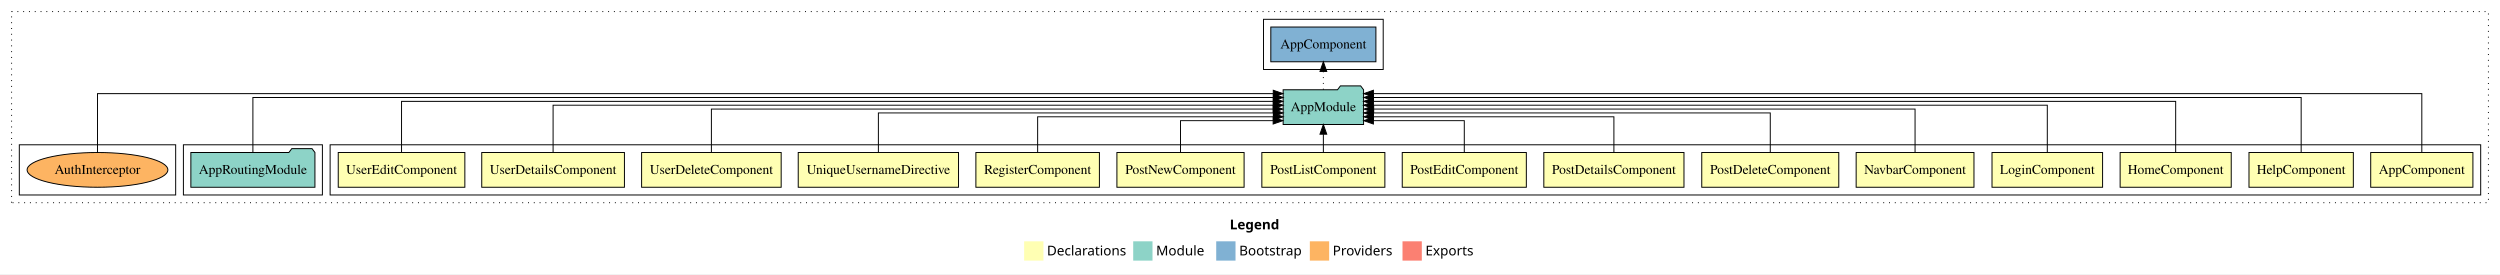
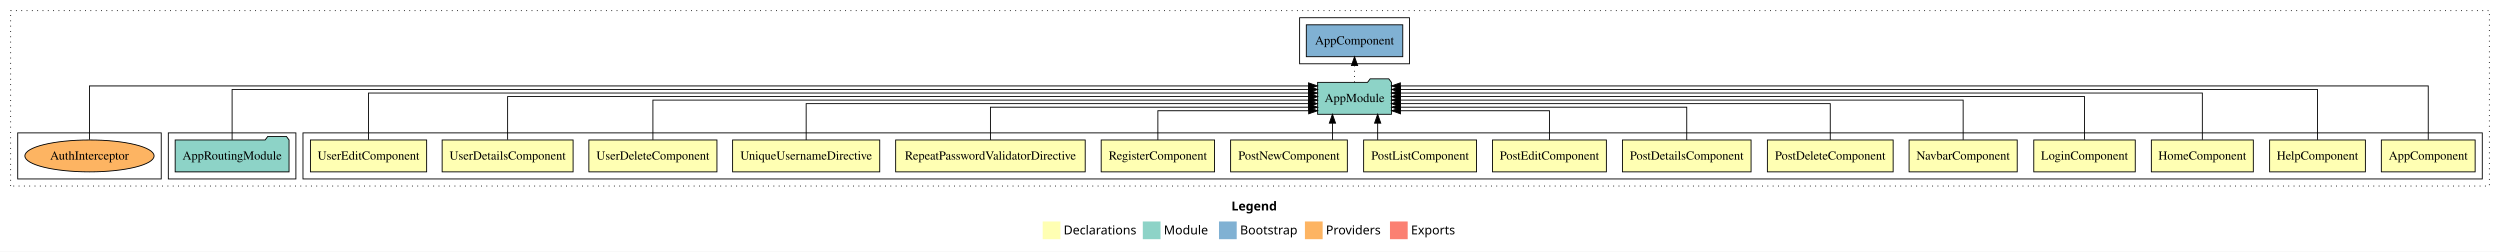
- <svg xmlns="http://www.w3.org/2000/svg" width="2590pt" height="284pt" viewBox="0.00 0.00 2590.00 284.00">
+ <svg xmlns="http://www.w3.org/2000/svg" width="2822pt" height="284pt" viewBox="0.00 0.00 2822.00 284.00">
  <g id="graph0" class="graph" transform="scale(1 1) rotate(0) translate(4 280)">
-     <polygon fill="white" stroke="transparent" points="-4,4 -4,-280 2586,-280 2586,4 -4,4" />
-     <text text-anchor="start" x="1270.01" y="-42.4" font-family="sans-serif" font-weight="bold" font-size="14.00">Legend</text>
-     <polygon fill="#ffffb3" stroke="transparent" points="1057,-10 1057,-30 1077,-30 1077,-10 1057,-10" />
-     <text text-anchor="start" x="1080.63" y="-15.4" font-family="sans-serif" font-size="14.00">  Declarations</text>
-     <polygon fill="#8dd3c7" stroke="transparent" points="1170,-10 1170,-30 1190,-30 1190,-10 1170,-10" />
-     <text text-anchor="start" x="1193.73" y="-15.4" font-family="sans-serif" font-size="14.00">  Module</text>
-     <polygon fill="#80b1d3" stroke="transparent" points="1256,-10 1256,-30 1276,-30 1276,-10 1256,-10" />
-     <text text-anchor="start" x="1279.78" y="-15.4" font-family="sans-serif" font-size="14.00">  Bootstrap</text>
-     <polygon fill="#fdb462" stroke="transparent" points="1353,-10 1353,-30 1373,-30 1373,-10 1353,-10" />
-     <text text-anchor="start" x="1376.67" y="-15.4" font-family="sans-serif" font-size="14.00">  Providers</text>
-     <polygon fill="#fb8072" stroke="transparent" points="1449,-10 1449,-30 1469,-30 1469,-10 1449,-10" />
-     <text text-anchor="start" x="1472.73" y="-15.4" font-family="sans-serif" font-size="14.00">  Exports</text>
+     <polygon fill="white" stroke="transparent" points="-4,4 -4,-280 2818,-280 2818,4 -4,4" />
+     <text text-anchor="start" x="1386.01" y="-42.4" font-family="sans-serif" font-weight="bold" font-size="14.00">Legend</text>
+     <polygon fill="#ffffb3" stroke="transparent" points="1173,-10 1173,-30 1193,-30 1193,-10 1173,-10" />
+     <text text-anchor="start" x="1196.63" y="-15.4" font-family="sans-serif" font-size="14.00">  Declarations</text>
+     <polygon fill="#8dd3c7" stroke="transparent" points="1286,-10 1286,-30 1306,-30 1306,-10 1286,-10" />
+     <text text-anchor="start" x="1309.73" y="-15.4" font-family="sans-serif" font-size="14.00">  Module</text>
+     <polygon fill="#80b1d3" stroke="transparent" points="1372,-10 1372,-30 1392,-30 1392,-10 1372,-10" />
+     <text text-anchor="start" x="1395.78" y="-15.4" font-family="sans-serif" font-size="14.00">  Bootstrap</text>
+     <polygon fill="#fdb462" stroke="transparent" points="1469,-10 1469,-30 1489,-30 1489,-10 1469,-10" />
+     <text text-anchor="start" x="1492.67" y="-15.4" font-family="sans-serif" font-size="14.00">  Providers</text>
+     <polygon fill="#fb8072" stroke="transparent" points="1565,-10 1565,-30 1585,-30 1585,-10 1565,-10" />
+     <text text-anchor="start" x="1588.73" y="-15.4" font-family="sans-serif" font-size="14.00">  Exports</text>
    <g id="clust1" class="cluster">
-       <polygon fill="none" stroke="black" stroke-dasharray="1,5" points="8,-70 8,-268 2574,-268 2574,-70 8,-70" />
+       <polygon fill="none" stroke="black" stroke-dasharray="1,5" points="8,-70 8,-268 2806,-268 2806,-70 8,-70" />
    </g>
    <g id="clust2" class="cluster">
-       <polygon fill="none" stroke="black" points="338,-78 338,-130 2566,-130 2566,-78 338,-78" />
+       <polygon fill="none" stroke="black" points="338,-78 338,-130 2798,-130 2798,-78 338,-78" />
    </g>
-     <g id="clust18" class="cluster">
+     <g id="clust19" class="cluster">
      <polygon fill="none" stroke="black" points="186,-78 186,-130 330,-130 330,-78 186,-78" />
    </g>
-     <g id="clust20" class="cluster">
-       <polygon fill="none" stroke="black" points="1305,-208 1305,-260 1429,-260 1429,-208 1305,-208" />
+     <g id="clust21" class="cluster">
+       <polygon fill="none" stroke="black" points="1463,-208 1463,-260 1587,-260 1587,-208 1463,-208" />
    </g>
-     <g id="clust21" class="cluster">
+     <g id="clust22" class="cluster">
      <polygon fill="none" stroke="black" points="16,-78 16,-130 178,-130 178,-78 16,-78" />
    </g>
    <g id="node1" class="node">
-       <polygon fill="#ffffb3" stroke="black" points="2557.94,-122 2452.06,-122 2452.06,-86 2557.94,-86 2557.94,-122" />
-       <text text-anchor="middle" x="2505" y="-99.8" font-family="Times,serif" font-size="14.00">AppComponent</text>
+       <polygon fill="#ffffb3" stroke="black" points="2789.94,-122 2684.06,-122 2684.06,-86 2789.94,-86 2789.94,-122" />
+       <text text-anchor="middle" x="2737" y="-99.8" font-family="Times,serif" font-size="14.00">AppComponent</text>
    </g>
-     <g id="node16" class="node">
-       <polygon fill="#8dd3c7" stroke="black" points="1408.66,-187 1405.66,-191 1384.66,-191 1381.66,-187 1325.34,-187 1325.34,-151 1408.66,-151 1408.66,-187" />
-       <text text-anchor="middle" x="1367" y="-164.8" font-family="Times,serif" font-size="14.00">AppModule</text>
+     <g id="node17" class="node">
+       <polygon fill="#8dd3c7" stroke="black" points="1566.66,-187 1563.66,-191 1542.66,-191 1539.66,-187 1483.34,-187 1483.34,-151 1566.66,-151 1566.66,-187" />
+       <text text-anchor="middle" x="1525" y="-164.8" font-family="Times,serif" font-size="14.00">AppModule</text>
    </g>
    <g id="edge1" class="edge">
-       <path fill="none" stroke="black" d="M2505,-122.32C2505,-145.66 2505,-183 2505,-183 2505,-183 1418.85,-183 1418.85,-183" />
-       <polygon fill="black" stroke="black" points="1418.85,-179.5 1408.85,-183 1418.85,-186.5 1418.85,-179.5" />
+       <path fill="none" stroke="black" d="M2737,-122.32C2737,-145.66 2737,-183 2737,-183 2737,-183 1576.72,-183 1576.72,-183" />
+       <polygon fill="black" stroke="black" points="1576.72,-179.5 1566.72,-183 1576.72,-186.5 1576.72,-179.5" />
    </g>
    <g id="node2" class="node">
-       <polygon fill="#ffffb3" stroke="black" points="2434.05,-122 2325.95,-122 2325.95,-86 2434.05,-86 2434.05,-122" />
-       <text text-anchor="middle" x="2380" y="-99.8" font-family="Times,serif" font-size="14.00">HelpComponent</text>
+       <polygon fill="#ffffb3" stroke="black" points="2666.05,-122 2557.95,-122 2557.95,-86 2666.05,-86 2666.05,-122" />
+       <text text-anchor="middle" x="2612" y="-99.8" font-family="Times,serif" font-size="14.00">HelpComponent</text>
    </g>
    <g id="edge2" class="edge">
-       <path fill="none" stroke="black" d="M2380,-122.16C2380,-144.35 2380,-179 2380,-179 2380,-179 1418.92,-179 1418.92,-179" />
-       <polygon fill="black" stroke="black" points="1418.92,-175.5 1408.92,-179 1418.92,-182.5 1418.92,-175.5" />
+       <path fill="none" stroke="black" d="M2612,-122.16C2612,-144.35 2612,-179 2612,-179 2612,-179 1576.95,-179 1576.95,-179" />
+       <polygon fill="black" stroke="black" points="1576.95,-175.5 1566.95,-179 1576.95,-182.5 1576.95,-175.5" />
    </g>
    <g id="node3" class="node">
-       <polygon fill="#ffffb3" stroke="black" points="2307.55,-122 2192.45,-122 2192.45,-86 2307.55,-86 2307.55,-122" />
-       <text text-anchor="middle" x="2250" y="-99.8" font-family="Times,serif" font-size="14.00">HomeComponent</text>
+       <polygon fill="#ffffb3" stroke="black" points="2539.55,-122 2424.45,-122 2424.45,-86 2539.55,-86 2539.55,-122" />
+       <text text-anchor="middle" x="2482" y="-99.8" font-family="Times,serif" font-size="14.00">HomeComponent</text>
    </g>
    <g id="edge3" class="edge">
-       <path fill="none" stroke="black" d="M2250,-122.28C2250,-143.32 2250,-175 2250,-175 2250,-175 1418.7,-175 1418.7,-175" />
-       <polygon fill="black" stroke="black" points="1418.7,-171.5 1408.7,-175 1418.7,-178.5 1418.7,-171.5" />
+       <path fill="none" stroke="black" d="M2482,-122.28C2482,-143.32 2482,-175 2482,-175 2482,-175 1576.74,-175 1576.74,-175" />
+       <polygon fill="black" stroke="black" points="1576.74,-171.5 1566.74,-175 1576.74,-178.5 1576.74,-171.5" />
    </g>
    <g id="node4" class="node">
-       <polygon fill="#ffffb3" stroke="black" points="2174.28,-122 2059.72,-122 2059.72,-86 2174.28,-86 2174.28,-122" />
-       <text text-anchor="middle" x="2117" y="-99.8" font-family="Times,serif" font-size="14.00">LoginComponent</text>
+       <polygon fill="#ffffb3" stroke="black" points="2406.28,-122 2291.72,-122 2291.72,-86 2406.28,-86 2406.28,-122" />
+       <text text-anchor="middle" x="2349" y="-99.8" font-family="Times,serif" font-size="14.00">LoginComponent</text>
    </g>
    <g id="edge4" class="edge">
-       <path fill="none" stroke="black" d="M2117,-122.31C2117,-142.15 2117,-171 2117,-171 2117,-171 1418.66,-171 1418.66,-171" />
-       <polygon fill="black" stroke="black" points="1418.66,-167.5 1408.66,-171 1418.66,-174.5 1418.66,-167.5" />
+       <path fill="none" stroke="black" d="M2349,-122.31C2349,-142.15 2349,-171 2349,-171 2349,-171 1576.71,-171 1576.71,-171" />
+       <polygon fill="black" stroke="black" points="1576.71,-167.5 1566.71,-171 1576.71,-174.5 1576.71,-167.5" />
    </g>
    <g id="node5" class="node">
-       <polygon fill="#ffffb3" stroke="black" points="2041.03,-122 1918.97,-122 1918.97,-86 2041.03,-86 2041.03,-122" />
-       <text text-anchor="middle" x="1980" y="-99.8" font-family="Times,serif" font-size="14.00">NavbarComponent</text>
+       <polygon fill="#ffffb3" stroke="black" points="2273.03,-122 2150.97,-122 2150.97,-86 2273.03,-86 2273.03,-122" />
+       <text text-anchor="middle" x="2212" y="-99.8" font-family="Times,serif" font-size="14.00">NavbarComponent</text>
    </g>
    <g id="edge5" class="edge">
-       <path fill="none" stroke="black" d="M1980,-122.22C1980,-140.83 1980,-167 1980,-167 1980,-167 1419.13,-167 1419.13,-167" />
-       <polygon fill="black" stroke="black" points="1419.13,-163.5 1409.13,-167 1419.13,-170.5 1419.13,-163.5" />
+       <path fill="none" stroke="black" d="M2212,-122.22C2212,-140.83 2212,-167 2212,-167 2212,-167 1576.68,-167 1576.68,-167" />
+       <polygon fill="black" stroke="black" points="1576.68,-163.5 1566.68,-167 1576.68,-170.5 1576.68,-163.5" />
    </g>
    <g id="node6" class="node">
-       <polygon fill="#ffffb3" stroke="black" points="1900.98,-122 1759.02,-122 1759.02,-86 1900.98,-86 1900.98,-122" />
-       <text text-anchor="middle" x="1830" y="-99.8" font-family="Times,serif" font-size="14.00">PostDeleteComponent</text>
+       <polygon fill="#ffffb3" stroke="black" points="2132.98,-122 1991.02,-122 1991.02,-86 2132.98,-86 2132.98,-122" />
+       <text text-anchor="middle" x="2062" y="-99.8" font-family="Times,serif" font-size="14.00">PostDeleteComponent</text>
    </g>
    <g id="edge6" class="edge">
-       <path fill="none" stroke="black" d="M1830,-122.02C1830,-139.37 1830,-163 1830,-163 1830,-163 1418.9,-163 1418.9,-163" />
-       <polygon fill="black" stroke="black" points="1418.9,-159.5 1408.9,-163 1418.9,-166.5 1418.9,-159.5" />
+       <path fill="none" stroke="black" d="M2062,-122.02C2062,-139.37 2062,-163 2062,-163 2062,-163 1576.69,-163 1576.69,-163" />
+       <polygon fill="black" stroke="black" points="1576.69,-159.5 1566.69,-163 1576.69,-166.5 1576.69,-159.5" />
    </g>
    <g id="node7" class="node">
-       <polygon fill="#ffffb3" stroke="black" points="1740.6,-122 1595.4,-122 1595.4,-86 1740.6,-86 1740.6,-122" />
-       <text text-anchor="middle" x="1668" y="-99.8" font-family="Times,serif" font-size="14.00">PostDetailsComponent</text>
+       <polygon fill="#ffffb3" stroke="black" points="1972.6,-122 1827.4,-122 1827.4,-86 1972.6,-86 1972.6,-122" />
+       <text text-anchor="middle" x="1900" y="-99.8" font-family="Times,serif" font-size="14.00">PostDetailsComponent</text>
    </g>
    <g id="edge7" class="edge">
-       <path fill="none" stroke="black" d="M1668,-122.01C1668,-138.05 1668,-159 1668,-159 1668,-159 1418.85,-159 1418.85,-159" />
-       <polygon fill="black" stroke="black" points="1418.85,-155.5 1408.85,-159 1418.85,-162.5 1418.85,-155.5" />
+       <path fill="none" stroke="black" d="M1900,-122.01C1900,-138.05 1900,-159 1900,-159 1900,-159 1576.93,-159 1576.93,-159" />
+       <polygon fill="black" stroke="black" points="1576.93,-155.5 1566.93,-159 1576.93,-162.5 1576.93,-155.5" />
    </g>
    <g id="node8" class="node">
-       <polygon fill="#ffffb3" stroke="black" points="1577.28,-122 1448.72,-122 1448.72,-86 1577.28,-86 1577.28,-122" />
-       <text text-anchor="middle" x="1513" y="-99.8" font-family="Times,serif" font-size="14.00">PostEditComponent</text>
+       <polygon fill="#ffffb3" stroke="black" points="1809.28,-122 1680.72,-122 1680.72,-86 1809.28,-86 1809.28,-122" />
+       <text text-anchor="middle" x="1745" y="-99.8" font-family="Times,serif" font-size="14.00">PostEditComponent</text>
    </g>
    <g id="edge8" class="edge">
-       <path fill="none" stroke="black" d="M1513,-122.12C1513,-136.78 1513,-155 1513,-155 1513,-155 1418.84,-155 1418.84,-155" />
-       <polygon fill="black" stroke="black" points="1418.84,-151.5 1408.84,-155 1418.84,-158.5 1418.84,-151.5" />
+       <path fill="none" stroke="black" d="M1745,-122.12C1745,-136.78 1745,-155 1745,-155 1745,-155 1576.9,-155 1576.9,-155" />
+       <polygon fill="black" stroke="black" points="1576.9,-151.5 1566.9,-155 1576.9,-158.5 1576.9,-151.5" />
    </g>
    <g id="node9" class="node">
-       <polygon fill="#ffffb3" stroke="black" points="1430.73,-122 1303.27,-122 1303.27,-86 1430.73,-86 1430.73,-122" />
-       <text text-anchor="middle" x="1367" y="-99.8" font-family="Times,serif" font-size="14.00">PostListComponent</text>
+       <polygon fill="#ffffb3" stroke="black" points="1662.73,-122 1535.27,-122 1535.27,-86 1662.73,-86 1662.73,-122" />
+       <text text-anchor="middle" x="1599" y="-99.8" font-family="Times,serif" font-size="14.00">PostListComponent</text>
    </g>
    <g id="edge9" class="edge">
-       <path fill="none" stroke="black" d="M1367,-122.11C1367,-122.11 1367,-140.99 1367,-140.99" />
-       <polygon fill="black" stroke="black" points="1363.5,-140.99 1367,-150.99 1370.5,-140.99 1363.5,-140.99" />
+       <path fill="none" stroke="black" d="M1551.11,-122.11C1551.11,-122.11 1551.11,-140.99 1551.11,-140.99" />
+       <polygon fill="black" stroke="black" points="1547.61,-140.99 1551.11,-150.99 1554.61,-140.99 1547.61,-140.99" />
    </g>
    <g id="node10" class="node">
-       <polygon fill="#ffffb3" stroke="black" points="1284.88,-122 1153.12,-122 1153.12,-86 1284.88,-86 1284.88,-122" />
-       <text text-anchor="middle" x="1219" y="-99.8" font-family="Times,serif" font-size="14.00">PostNewComponent</text>
+       <polygon fill="#ffffb3" stroke="black" points="1516.88,-122 1385.12,-122 1385.12,-86 1516.88,-86 1516.88,-122" />
+       <text text-anchor="middle" x="1451" y="-99.8" font-family="Times,serif" font-size="14.00">PostNewComponent</text>
    </g>
    <g id="edge10" class="edge">
-       <path fill="none" stroke="black" d="M1219,-122.12C1219,-136.78 1219,-155 1219,-155 1219,-155 1314.99,-155 1314.99,-155" />
-       <polygon fill="black" stroke="black" points="1314.99,-158.5 1324.99,-155 1314.98,-151.5 1314.99,-158.5" />
+       <path fill="none" stroke="black" d="M1500.06,-122.11C1500.06,-122.11 1500.06,-140.99 1500.06,-140.99" />
+       <polygon fill="black" stroke="black" points="1496.56,-140.99 1500.06,-150.99 1503.56,-140.99 1496.56,-140.99" />
    </g>
    <g id="node11" class="node">
-       <polygon fill="#ffffb3" stroke="black" points="1134.98,-122 1007.02,-122 1007.02,-86 1134.98,-86 1134.98,-122" />
-       <text text-anchor="middle" x="1071" y="-99.8" font-family="Times,serif" font-size="14.00">RegisterComponent</text>
+       <polygon fill="#ffffb3" stroke="black" points="1366.98,-122 1239.02,-122 1239.02,-86 1366.98,-86 1366.98,-122" />
+       <text text-anchor="middle" x="1303" y="-99.8" font-family="Times,serif" font-size="14.00">RegisterComponent</text>
    </g>
    <g id="edge11" class="edge">
-       <path fill="none" stroke="black" d="M1071,-122.01C1071,-138.05 1071,-159 1071,-159 1071,-159 1315.22,-159 1315.22,-159" />
-       <polygon fill="black" stroke="black" points="1315.22,-162.5 1325.22,-159 1315.22,-155.5 1315.22,-162.5" />
+       <path fill="none" stroke="black" d="M1303,-122.12C1303,-136.78 1303,-155 1303,-155 1303,-155 1473.24,-155 1473.24,-155" />
+       <polygon fill="black" stroke="black" points="1473.24,-158.5 1483.24,-155 1473.24,-151.5 1473.24,-158.5" />
    </g>
    <g id="node12" class="node">
+       <polygon fill="#ffffb3" stroke="black" points="1220.98,-122 1007.02,-122 1007.02,-86 1220.98,-86 1220.98,-122" />
+       <text text-anchor="middle" x="1114" y="-99.8" font-family="Times,serif" font-size="14.00">RepeatPasswordValidatorDirective</text>
+     </g>
+     <g id="edge12" class="edge">
+       <path fill="none" stroke="black" d="M1114,-122.01C1114,-138.05 1114,-159 1114,-159 1114,-159 1473.33,-159 1473.33,-159" />
+       <polygon fill="black" stroke="black" points="1473.33,-162.5 1483.33,-159 1473.33,-155.5 1473.33,-162.5" />
+     </g>
+     <g id="node13" class="node">
      <polygon fill="#ffffb3" stroke="black" points="989.04,-122 822.96,-122 822.96,-86 989.04,-86 989.04,-122" />
      <text text-anchor="middle" x="906" y="-99.8" font-family="Times,serif" font-size="14.00">UniqueUsernameDirective</text>
    </g>
-     <g id="edge12" class="edge">
-       <path fill="none" stroke="black" d="M906,-122.02C906,-139.37 906,-163 906,-163 906,-163 1315.28,-163 1315.28,-163" />
-       <polygon fill="black" stroke="black" points="1315.28,-166.5 1325.28,-163 1315.28,-159.5 1315.28,-166.5" />
+     <g id="edge13" class="edge">
+       <path fill="none" stroke="black" d="M906,-122.02C906,-139.37 906,-163 906,-163 906,-163 1472.94,-163 1472.94,-163" />
+       <polygon fill="black" stroke="black" points="1472.94,-166.5 1482.94,-163 1472.94,-159.5 1472.94,-166.5" />
    </g>
-     <g id="node13" class="node">
+     <g id="node14" class="node">
      <polygon fill="#ffffb3" stroke="black" points="805.29,-122 660.71,-122 660.71,-86 805.29,-86 805.29,-122" />
      <text text-anchor="middle" x="733" y="-99.8" font-family="Times,serif" font-size="14.00">UserDeleteComponent</text>
    </g>
-     <g id="edge13" class="edge">
-       <path fill="none" stroke="black" d="M733,-122.22C733,-140.83 733,-167 733,-167 733,-167 1314.91,-167 1314.91,-167" />
-       <polygon fill="black" stroke="black" points="1314.91,-170.5 1324.91,-167 1314.91,-163.5 1314.91,-170.5" />
+     <g id="edge14" class="edge">
+       <path fill="none" stroke="black" d="M733,-122.22C733,-140.83 733,-167 733,-167 733,-167 1473.26,-167 1473.26,-167" />
+       <polygon fill="black" stroke="black" points="1473.26,-170.5 1483.26,-167 1473.26,-163.5 1473.26,-170.5" />
    </g>
-     <g id="node14" class="node">
+     <g id="node15" class="node">
      <polygon fill="#ffffb3" stroke="black" points="642.91,-122 495.09,-122 495.09,-86 642.91,-86 642.91,-122" />
      <text text-anchor="middle" x="569" y="-99.8" font-family="Times,serif" font-size="14.00">UserDetailsComponent</text>
    </g>
-     <g id="edge14" class="edge">
-       <path fill="none" stroke="black" d="M569,-122.31C569,-142.15 569,-171 569,-171 569,-171 1315.22,-171 1315.22,-171" />
-       <polygon fill="black" stroke="black" points="1315.22,-174.5 1325.22,-171 1315.22,-167.5 1315.22,-174.5" />
+     <g id="edge15" class="edge">
+       <path fill="none" stroke="black" d="M569,-122.31C569,-142.15 569,-171 569,-171 569,-171 1473.31,-171 1473.31,-171" />
+       <polygon fill="black" stroke="black" points="1473.31,-174.5 1483.31,-171 1473.31,-167.5 1473.31,-174.5" />
    </g>
-     <g id="node15" class="node">
+     <g id="node16" class="node">
      <polygon fill="#ffffb3" stroke="black" points="477.59,-122 346.41,-122 346.41,-86 477.59,-86 477.59,-122" />
      <text text-anchor="middle" x="412" y="-99.8" font-family="Times,serif" font-size="14.00">UserEditComponent</text>
    </g>
-     <g id="edge15" class="edge">
-       <path fill="none" stroke="black" d="M412,-122.28C412,-143.32 412,-175 412,-175 412,-175 1315.04,-175 1315.04,-175" />
-       <polygon fill="black" stroke="black" points="1315.04,-178.5 1325.04,-175 1315.04,-171.5 1315.04,-178.5" />
+     <g id="edge16" class="edge">
+       <path fill="none" stroke="black" d="M412,-122.28C412,-143.32 412,-175 412,-175 412,-175 1473.06,-175 1473.06,-175" />
+       <polygon fill="black" stroke="black" points="1473.06,-178.5 1483.06,-175 1473.06,-171.5 1473.06,-178.5" />
+     </g>
+     <g id="node19" class="node">
+       <polygon fill="#80b1d3" stroke="black" points="1579.44,-252 1470.56,-252 1470.56,-216 1579.44,-216 1579.44,-252" />
+       <text text-anchor="middle" x="1525" y="-229.8" font-family="Times,serif" font-size="14.00">AppComponent </text>
+     </g>
+     <g id="edge18" class="edge">
+       <path fill="none" stroke="black" stroke-dasharray="1,5" d="M1525,-187.11C1525,-187.11 1525,-205.99 1525,-205.99" />
+       <polygon fill="black" stroke="black" points="1521.5,-205.99 1525,-215.99 1528.5,-205.99 1521.5,-205.99" />
    </g>
    <g id="node18" class="node">
-       <polygon fill="#80b1d3" stroke="black" points="1421.44,-252 1312.56,-252 1312.56,-216 1421.44,-216 1421.44,-252" />
-       <text text-anchor="middle" x="1367" y="-229.8" font-family="Times,serif" font-size="14.00">AppComponent </text>
-     </g>
-     <g id="edge17" class="edge">
-       <path fill="none" stroke="black" stroke-dasharray="1,5" d="M1367,-187.11C1367,-187.11 1367,-205.99 1367,-205.99" />
-       <polygon fill="black" stroke="black" points="1363.5,-205.99 1367,-215.99 1370.5,-205.99 1363.5,-205.99" />
-     </g>
-     <g id="node17" class="node">
      <polygon fill="#8dd3c7" stroke="black" points="322.27,-122 319.27,-126 298.27,-126 295.27,-122 193.73,-122 193.73,-86 322.27,-86 322.27,-122" />
      <text text-anchor="middle" x="258" y="-99.8" font-family="Times,serif" font-size="14.00">AppRoutingModule</text>
    </g>
-     <g id="edge16" class="edge">
-       <path fill="none" stroke="black" d="M258,-122.16C258,-144.35 258,-179 258,-179 258,-179 1315.22,-179 1315.22,-179" />
-       <polygon fill="black" stroke="black" points="1315.22,-182.5 1325.22,-179 1315.22,-175.5 1315.22,-182.5" />
+     <g id="edge17" class="edge">
+       <path fill="none" stroke="black" d="M258,-122.16C258,-144.35 258,-179 258,-179 258,-179 1473.21,-179 1473.21,-179" />
+       <polygon fill="black" stroke="black" points="1473.21,-182.5 1483.21,-179 1473.21,-175.5 1473.21,-182.5" />
    </g>
-     <g id="node19" class="node">
+     <g id="node20" class="node">
      <ellipse fill="#fdb462" stroke="black" cx="97" cy="-104" rx="72.91" ry="18" />
      <text text-anchor="middle" x="97" y="-99.8" font-family="Times,serif" font-size="14.00">AuthInterceptor</text>
    </g>
-     <g id="edge18" class="edge">
-       <path fill="none" stroke="black" d="M97,-122.32C97,-145.66 97,-183 97,-183 97,-183 1315.11,-183 1315.11,-183" />
-       <polygon fill="black" stroke="black" points="1315.11,-186.5 1325.11,-183 1315.11,-179.5 1315.11,-186.5" />
+     <g id="edge19" class="edge">
+       <path fill="none" stroke="black" d="M97,-122.32C97,-145.66 97,-183 97,-183 97,-183 1473.04,-183 1473.04,-183" />
+       <polygon fill="black" stroke="black" points="1473.04,-186.5 1483.04,-183 1473.04,-179.5 1473.04,-186.5" />
    </g>
  </g>
</svg>
